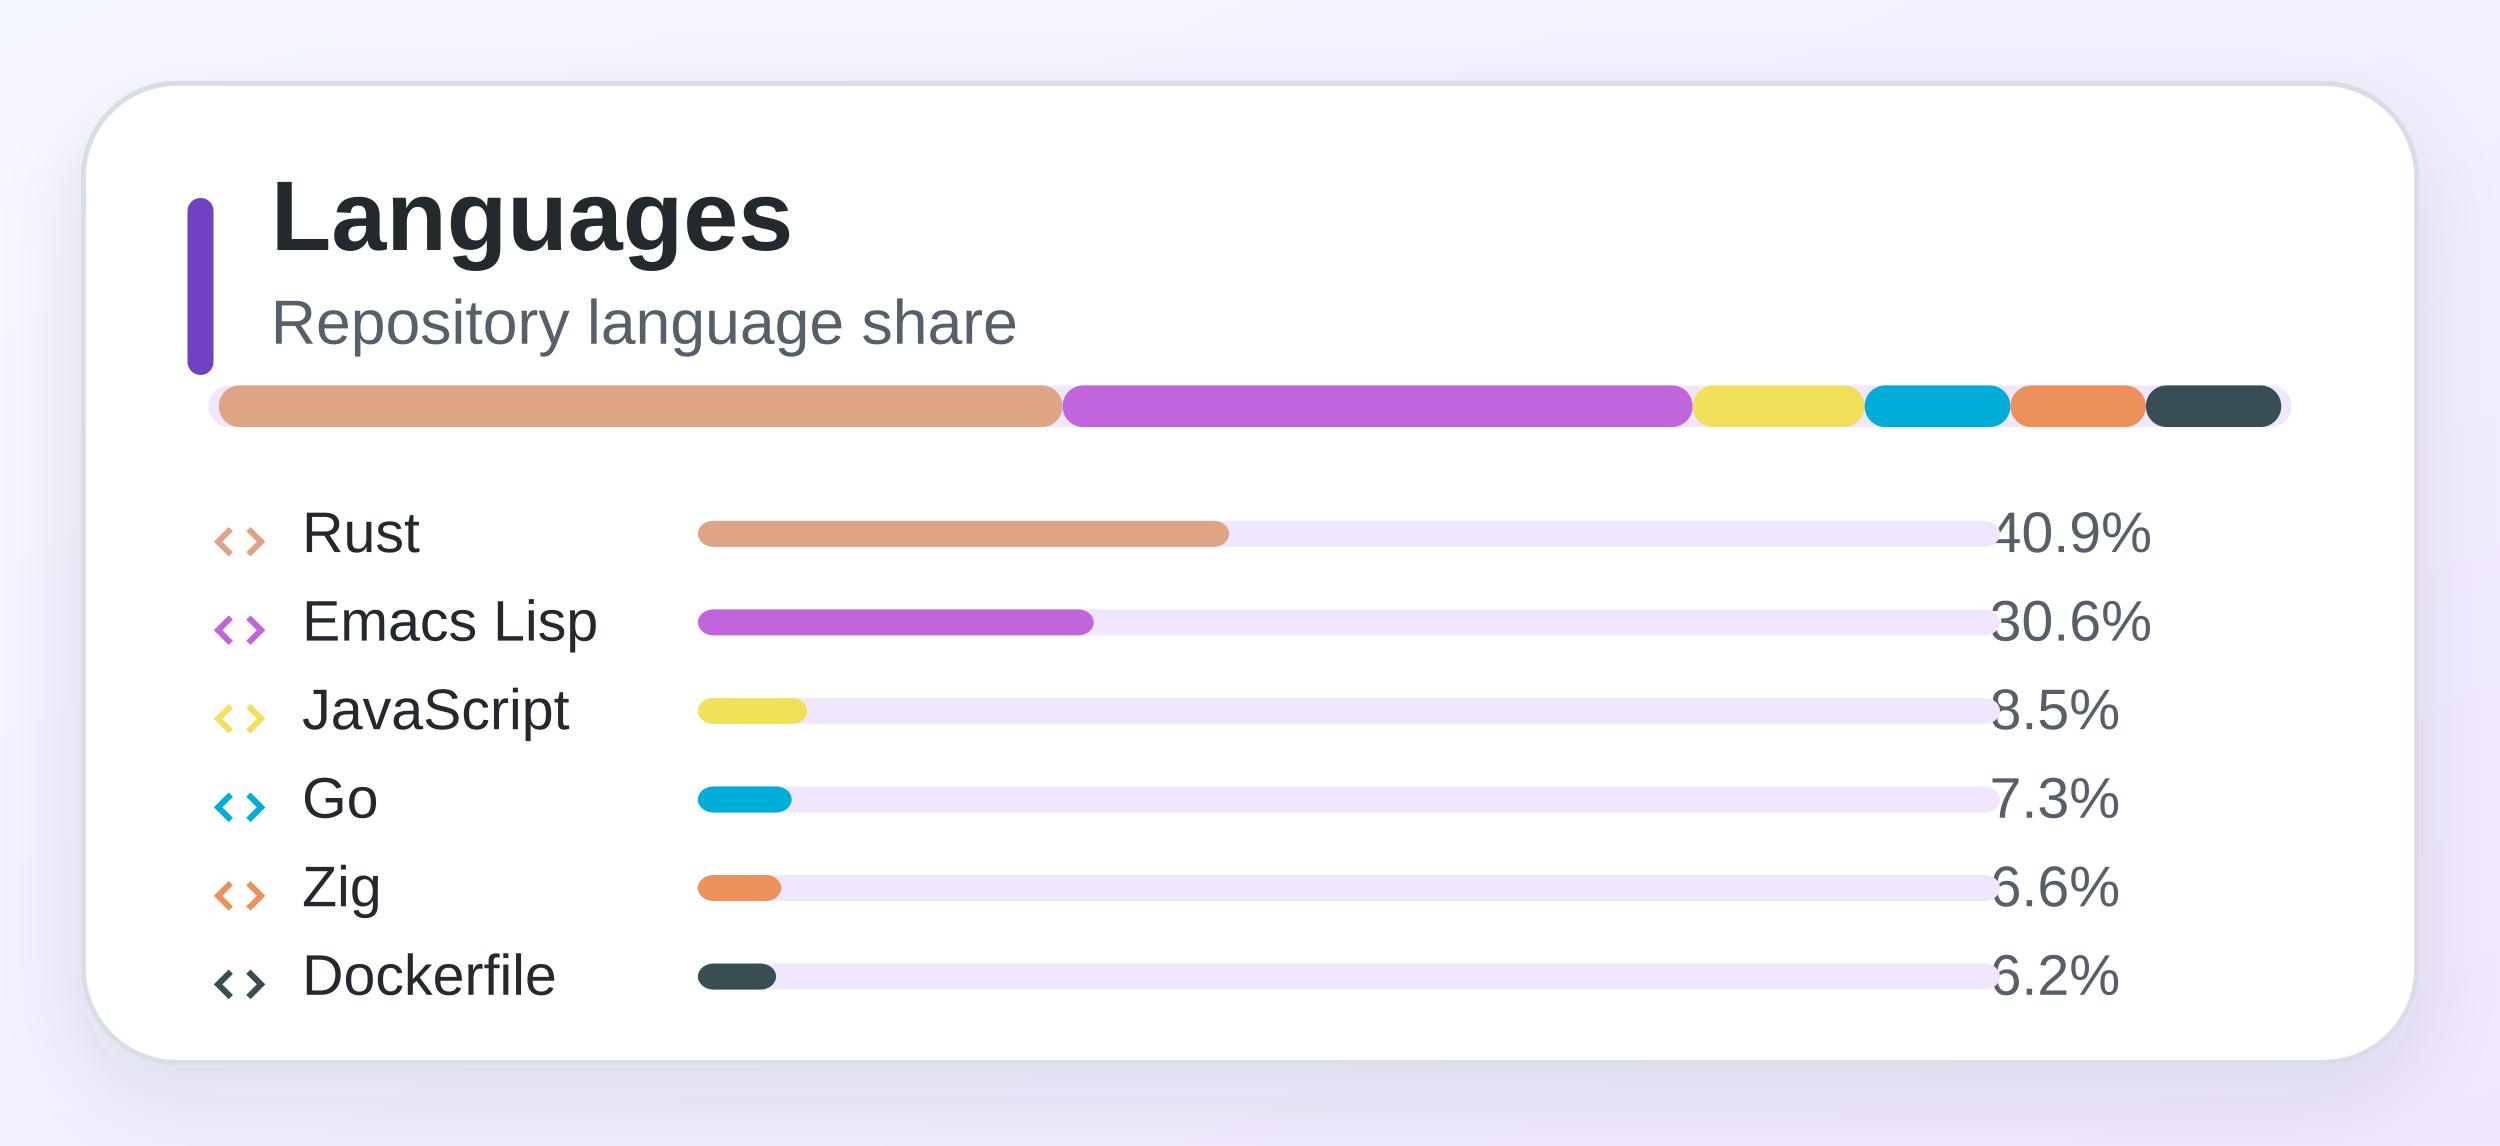
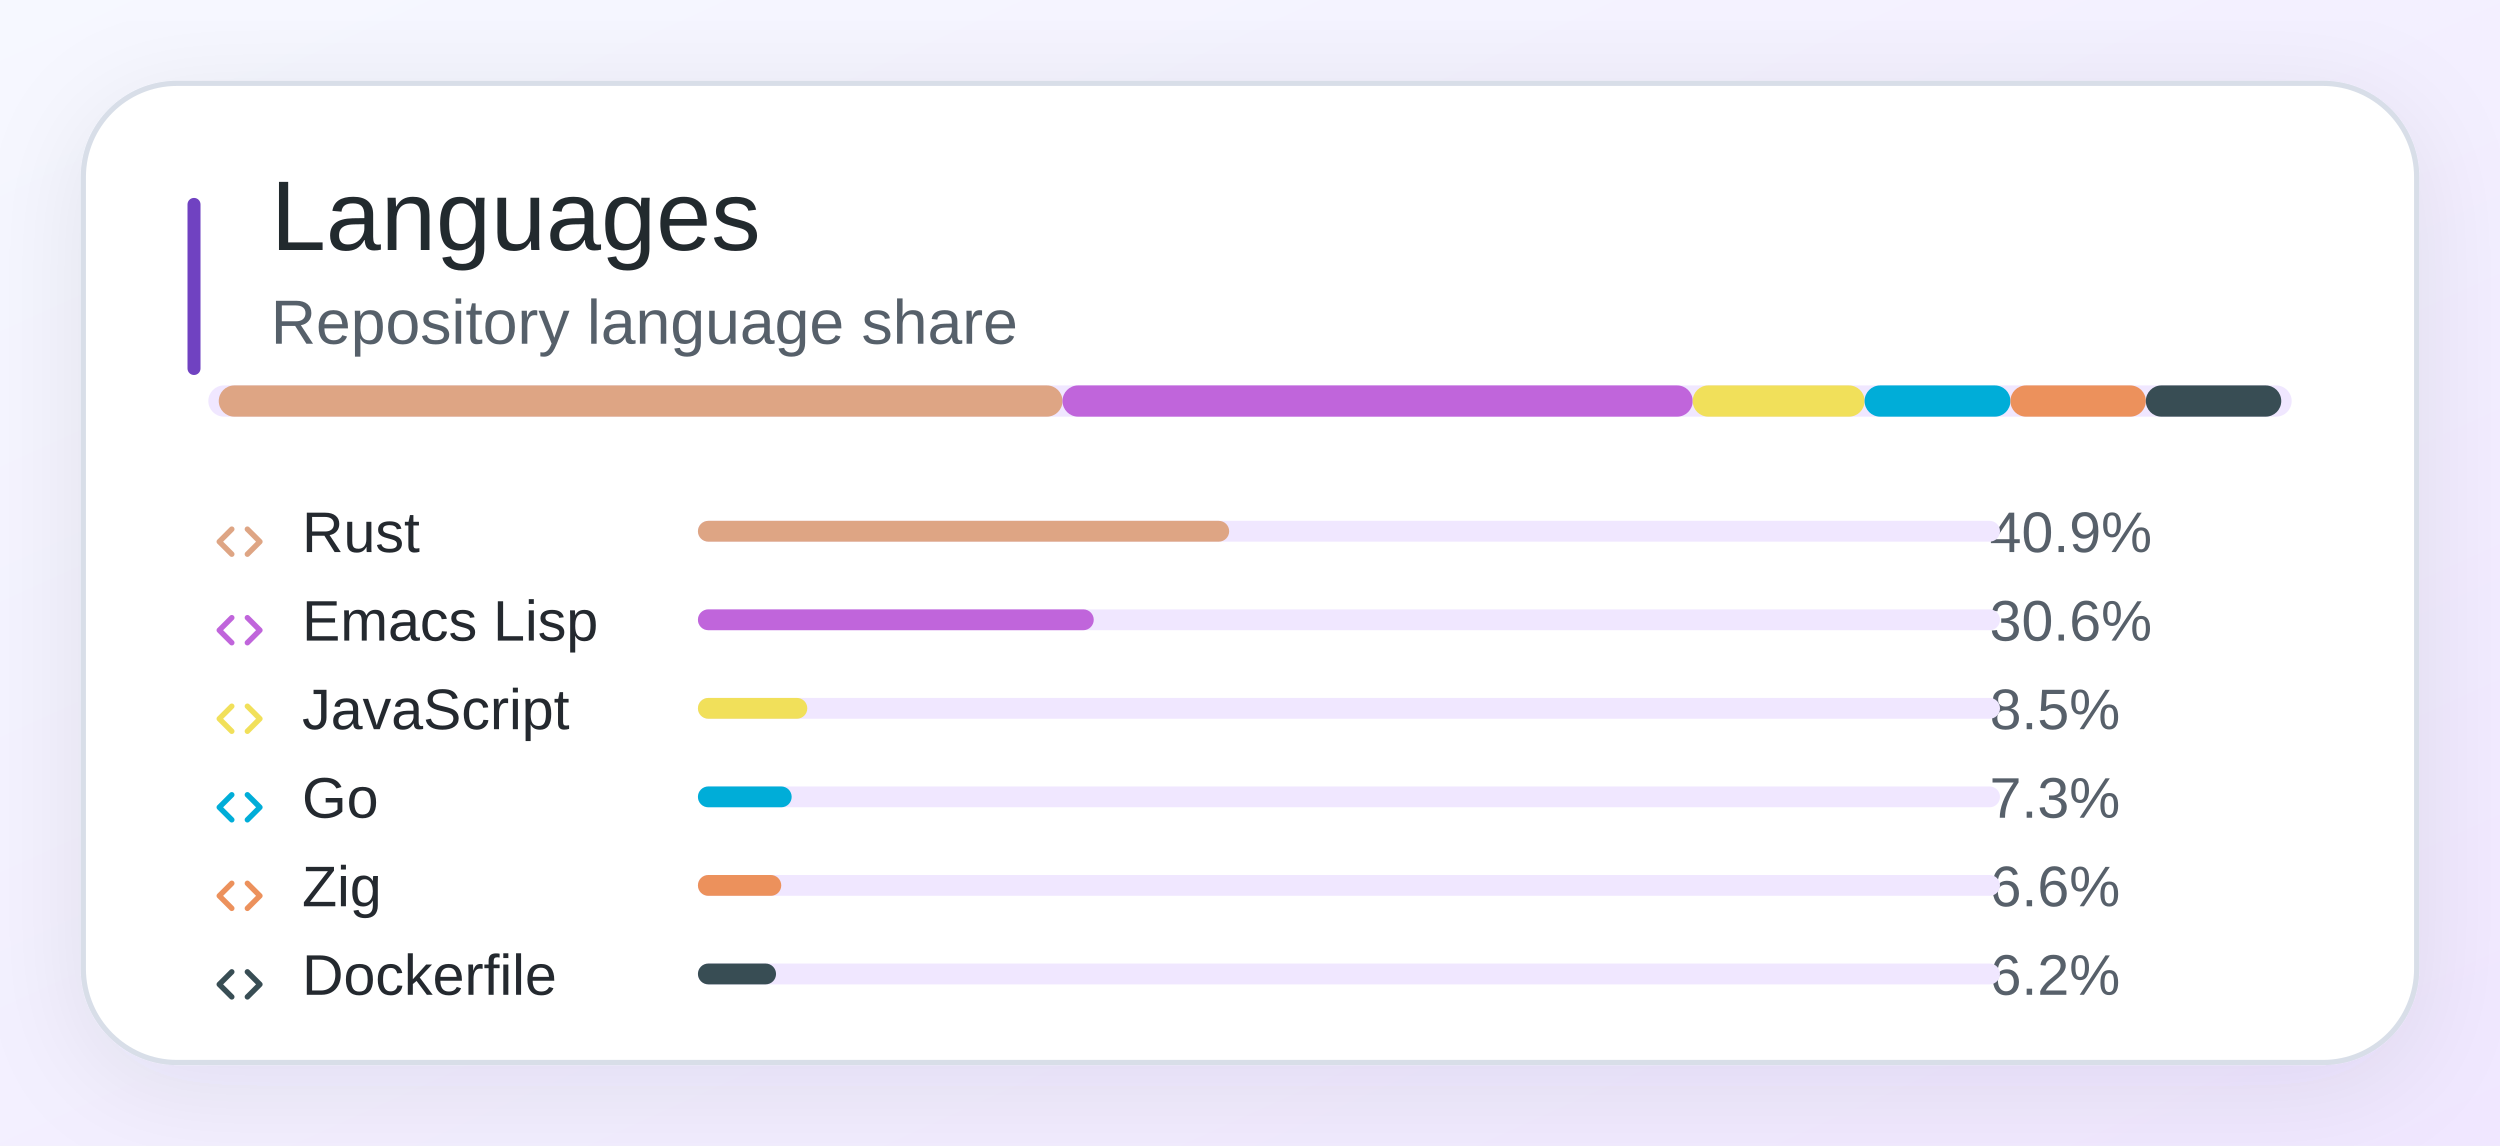
- <svg xmlns="http://www.w3.org/2000/svg" width="480" height="220" viewBox="0 0 480 220" role="img">
+ <svg xmlns="http://www.w3.org/2000/svg" width="480" height="220" viewBox="0 0 480 220" role="img" shape-rendering="geometricPrecision">
  <defs>
    <linearGradient id="bg" x1="0" y1="0" x2="1" y2="1">
      <stop offset="0%" stop-color="#f6f8ff" />
      <stop offset="100%" stop-color="#f0e7ff" />
    </linearGradient>
    <filter id="shadow" x="-10%" y="-10%" width="120%" height="130%">
-       <feDropShadow dx="0" dy="6" stdDeviation="8" flood-color="#1f2937" flood-opacity="0.10" />
+       <feDropShadow dx="0" dy="4" stdDeviation="10" flood-color="#1f2937" flood-opacity="0.08" />
    </filter>
  </defs>
  <rect width="100%" height="100%" fill="url(#bg)" />
  <g filter="url(#shadow)">
    <rect x="16" y="16" width="448" height="188" rx="18" fill="#ffffff" stroke="#d8dee8" />
-     <rect x="36" y="38" width="5" height="34" rx="2.5" fill="#6f42c1" />
-     <text x="52" y="48" font-family="Arial, sans-serif" font-size="19" font-weight="700" fill="#24292f">Languages</text>
+     <rect x="36" y="38" width="2.5" height="34" rx="1.25" fill="#6f42c1" />
+     <text x="52" y="48" font-family="'Helvetica Neue', Arial, sans-serif" font-size="19" font-weight="500" fill="#24292f">Languages</text>
    <text x="52" y="66" font-family="Arial, sans-serif" font-size="12" fill="#57606a">Repository language share</text>
  </g>
-   <rect x="40" y="74" width="400" height="8" rx="4" fill="#f0e7ff" stroke="none" />
-   <rect x="42" y="74" width="162" height="8" rx="4" fill="#dea584" stroke="none" />
-   <rect x="204" y="74" width="121" height="8" rx="4" fill="#c065db" stroke="none" />
-   <rect x="325" y="74" width="33" height="8" rx="4" fill="#f1e05a" stroke="none" />
-   <rect x="358" y="74" width="28" height="8" rx="4" fill="#00ADD8" stroke="none" />
-   <rect x="386" y="74" width="26" height="8" rx="4" fill="#ec915c" stroke="none" />
-   <rect x="412" y="74" width="26" height="8" rx="4" fill="#384d54" stroke="none" />
-   <svg x="40" y="98" width="12" height="12" viewBox="0 0 16 16" fill="#dea584" aria-hidden="true">
-     <path d="M5.2 4.2 1.4 8l3.8 3.8 1.1-1.1L3.6 8l2.7-2.7-1.1-1.1zm5.6 0-1.1 1.1L12.4 8l-2.7 2.7 1.1 1.1L14.6 8l-3.8-3.8z" />
+   <rect x="40" y="74" width="400" height="6" rx="3" fill="#f0e7ff" stroke="none" />
+   <rect x="42" y="74" width="162" height="6" rx="3" fill="#dea584" stroke="none" />
+   <rect x="204" y="74" width="121" height="6" rx="3" fill="#c065db" stroke="none" />
+   <rect x="325" y="74" width="33" height="6" rx="3" fill="#f1e05a" stroke="none" />
+   <rect x="358" y="74" width="28" height="6" rx="3" fill="#00ADD8" stroke="none" />
+   <rect x="386" y="74" width="26" height="6" rx="3" fill="#ec915c" stroke="none" />
+   <rect x="412" y="74" width="26" height="6" rx="3" fill="#384d54" stroke="none" />
+   <svg x="40" y="98" width="12" height="12" viewBox="0 0 16 16" aria-hidden="true">
+     <path d="M6 4.8 2.8 8l3.2 3.2M10 4.8 13.2 8 10 11.2" fill="none" stroke="#dea584" stroke-width="1.4" stroke-linecap="round" stroke-linejoin="round" />
  </svg>
  <text x="58" y="106" font-family="Arial, sans-serif" font-size="11" fill="#24292f">Rust</text>
  <text x="382" y="106" font-family="Arial, sans-serif" font-size="11" fill="#57606a">40.9%</text>
-   <rect x="134" y="100" width="250" height="5" rx="3" fill="#f0e7ff" stroke="none" />
-   <rect x="134" y="100" width="102" height="5" rx="3" fill="#dea584" stroke="none" />
-   <svg x="40" y="115" width="12" height="12" viewBox="0 0 16 16" fill="#c065db" aria-hidden="true">
-     <path d="M5.2 4.2 1.4 8l3.8 3.8 1.1-1.1L3.6 8l2.7-2.7-1.1-1.1zm5.6 0-1.1 1.1L12.4 8l-2.7 2.7 1.1 1.1L14.6 8l-3.8-3.8z" />
+   <rect x="134" y="100" width="250" height="4" rx="2" fill="#f0e7ff" stroke="none" />
+   <rect x="134" y="100" width="102" height="4" rx="2" fill="#dea584" stroke="none" />
+   <svg x="40" y="115" width="12" height="12" viewBox="0 0 16 16" aria-hidden="true">
+     <path d="M6 4.8 2.8 8l3.2 3.2M10 4.8 13.2 8 10 11.2" fill="none" stroke="#c065db" stroke-width="1.4" stroke-linecap="round" stroke-linejoin="round" />
  </svg>
  <text x="58" y="123" font-family="Arial, sans-serif" font-size="11" fill="#24292f">Emacs Lisp</text>
  <text x="382" y="123" font-family="Arial, sans-serif" font-size="11" fill="#57606a">30.6%</text>
-   <rect x="134" y="117" width="250" height="5" rx="3" fill="#f0e7ff" stroke="none" />
-   <rect x="134" y="117" width="76" height="5" rx="3" fill="#c065db" stroke="none" />
-   <svg x="40" y="132" width="12" height="12" viewBox="0 0 16 16" fill="#f1e05a" aria-hidden="true">
-     <path d="M5.2 4.2 1.4 8l3.8 3.8 1.1-1.1L3.6 8l2.7-2.7-1.1-1.1zm5.6 0-1.1 1.1L12.4 8l-2.7 2.7 1.1 1.1L14.6 8l-3.8-3.8z" />
+   <rect x="134" y="117" width="250" height="4" rx="2" fill="#f0e7ff" stroke="none" />
+   <rect x="134" y="117" width="76" height="4" rx="2" fill="#c065db" stroke="none" />
+   <svg x="40" y="132" width="12" height="12" viewBox="0 0 16 16" aria-hidden="true">
+     <path d="M6 4.8 2.8 8l3.2 3.2M10 4.8 13.2 8 10 11.2" fill="none" stroke="#f1e05a" stroke-width="1.4" stroke-linecap="round" stroke-linejoin="round" />
  </svg>
  <text x="58" y="140" font-family="Arial, sans-serif" font-size="11" fill="#24292f">JavaScript</text>
  <text x="382" y="140" font-family="Arial, sans-serif" font-size="11" fill="#57606a">8.5%</text>
-   <rect x="134" y="134" width="250" height="5" rx="3" fill="#f0e7ff" stroke="none" />
-   <rect x="134" y="134" width="21" height="5" rx="3" fill="#f1e05a" stroke="none" />
-   <svg x="40" y="149" width="12" height="12" viewBox="0 0 16 16" fill="#00ADD8" aria-hidden="true">
-     <path d="M5.2 4.2 1.4 8l3.8 3.8 1.1-1.1L3.6 8l2.7-2.7-1.1-1.1zm5.6 0-1.1 1.1L12.4 8l-2.7 2.7 1.1 1.1L14.6 8l-3.8-3.8z" />
+   <rect x="134" y="134" width="250" height="4" rx="2" fill="#f0e7ff" stroke="none" />
+   <rect x="134" y="134" width="21" height="4" rx="2" fill="#f1e05a" stroke="none" />
+   <svg x="40" y="149" width="12" height="12" viewBox="0 0 16 16" aria-hidden="true">
+     <path d="M6 4.8 2.8 8l3.2 3.2M10 4.8 13.2 8 10 11.2" fill="none" stroke="#00ADD8" stroke-width="1.4" stroke-linecap="round" stroke-linejoin="round" />
  </svg>
  <text x="58" y="157" font-family="Arial, sans-serif" font-size="11" fill="#24292f">Go</text>
  <text x="382" y="157" font-family="Arial, sans-serif" font-size="11" fill="#57606a">7.3%</text>
-   <rect x="134" y="151" width="250" height="5" rx="3" fill="#f0e7ff" stroke="none" />
-   <rect x="134" y="151" width="18" height="5" rx="3" fill="#00ADD8" stroke="none" />
-   <svg x="40" y="166" width="12" height="12" viewBox="0 0 16 16" fill="#ec915c" aria-hidden="true">
-     <path d="M5.2 4.2 1.4 8l3.8 3.8 1.1-1.1L3.6 8l2.7-2.7-1.1-1.1zm5.6 0-1.1 1.1L12.4 8l-2.7 2.7 1.1 1.1L14.6 8l-3.8-3.8z" />
+   <rect x="134" y="151" width="250" height="4" rx="2" fill="#f0e7ff" stroke="none" />
+   <rect x="134" y="151" width="18" height="4" rx="2" fill="#00ADD8" stroke="none" />
+   <svg x="40" y="166" width="12" height="12" viewBox="0 0 16 16" aria-hidden="true">
+     <path d="M6 4.8 2.8 8l3.2 3.2M10 4.8 13.2 8 10 11.2" fill="none" stroke="#ec915c" stroke-width="1.4" stroke-linecap="round" stroke-linejoin="round" />
  </svg>
  <text x="58" y="174" font-family="Arial, sans-serif" font-size="11" fill="#24292f">Zig</text>
  <text x="382" y="174" font-family="Arial, sans-serif" font-size="11" fill="#57606a">6.6%</text>
-   <rect x="134" y="168" width="250" height="5" rx="3" fill="#f0e7ff" stroke="none" />
-   <rect x="134" y="168" width="16" height="5" rx="3" fill="#ec915c" stroke="none" />
-   <svg x="40" y="183" width="12" height="12" viewBox="0 0 16 16" fill="#384d54" aria-hidden="true">
-     <path d="M5.2 4.2 1.4 8l3.8 3.8 1.1-1.1L3.6 8l2.7-2.7-1.1-1.1zm5.6 0-1.1 1.1L12.4 8l-2.7 2.7 1.1 1.1L14.6 8l-3.8-3.8z" />
+   <rect x="134" y="168" width="250" height="4" rx="2" fill="#f0e7ff" stroke="none" />
+   <rect x="134" y="168" width="16" height="4" rx="2" fill="#ec915c" stroke="none" />
+   <svg x="40" y="183" width="12" height="12" viewBox="0 0 16 16" aria-hidden="true">
+     <path d="M6 4.8 2.8 8l3.2 3.2M10 4.8 13.2 8 10 11.2" fill="none" stroke="#384d54" stroke-width="1.4" stroke-linecap="round" stroke-linejoin="round" />
  </svg>
  <text x="58" y="191" font-family="Arial, sans-serif" font-size="11" fill="#24292f">Dockerfile</text>
  <text x="382" y="191" font-family="Arial, sans-serif" font-size="11" fill="#57606a">6.2%</text>
-   <rect x="134" y="185" width="250" height="5" rx="3" fill="#f0e7ff" stroke="none" />
-   <rect x="134" y="185" width="15" height="5" rx="3" fill="#384d54" stroke="none" />
+   <rect x="134" y="185" width="250" height="4" rx="2" fill="#f0e7ff" stroke="none" />
+   <rect x="134" y="185" width="15" height="4" rx="2" fill="#384d54" stroke="none" />
</svg>
